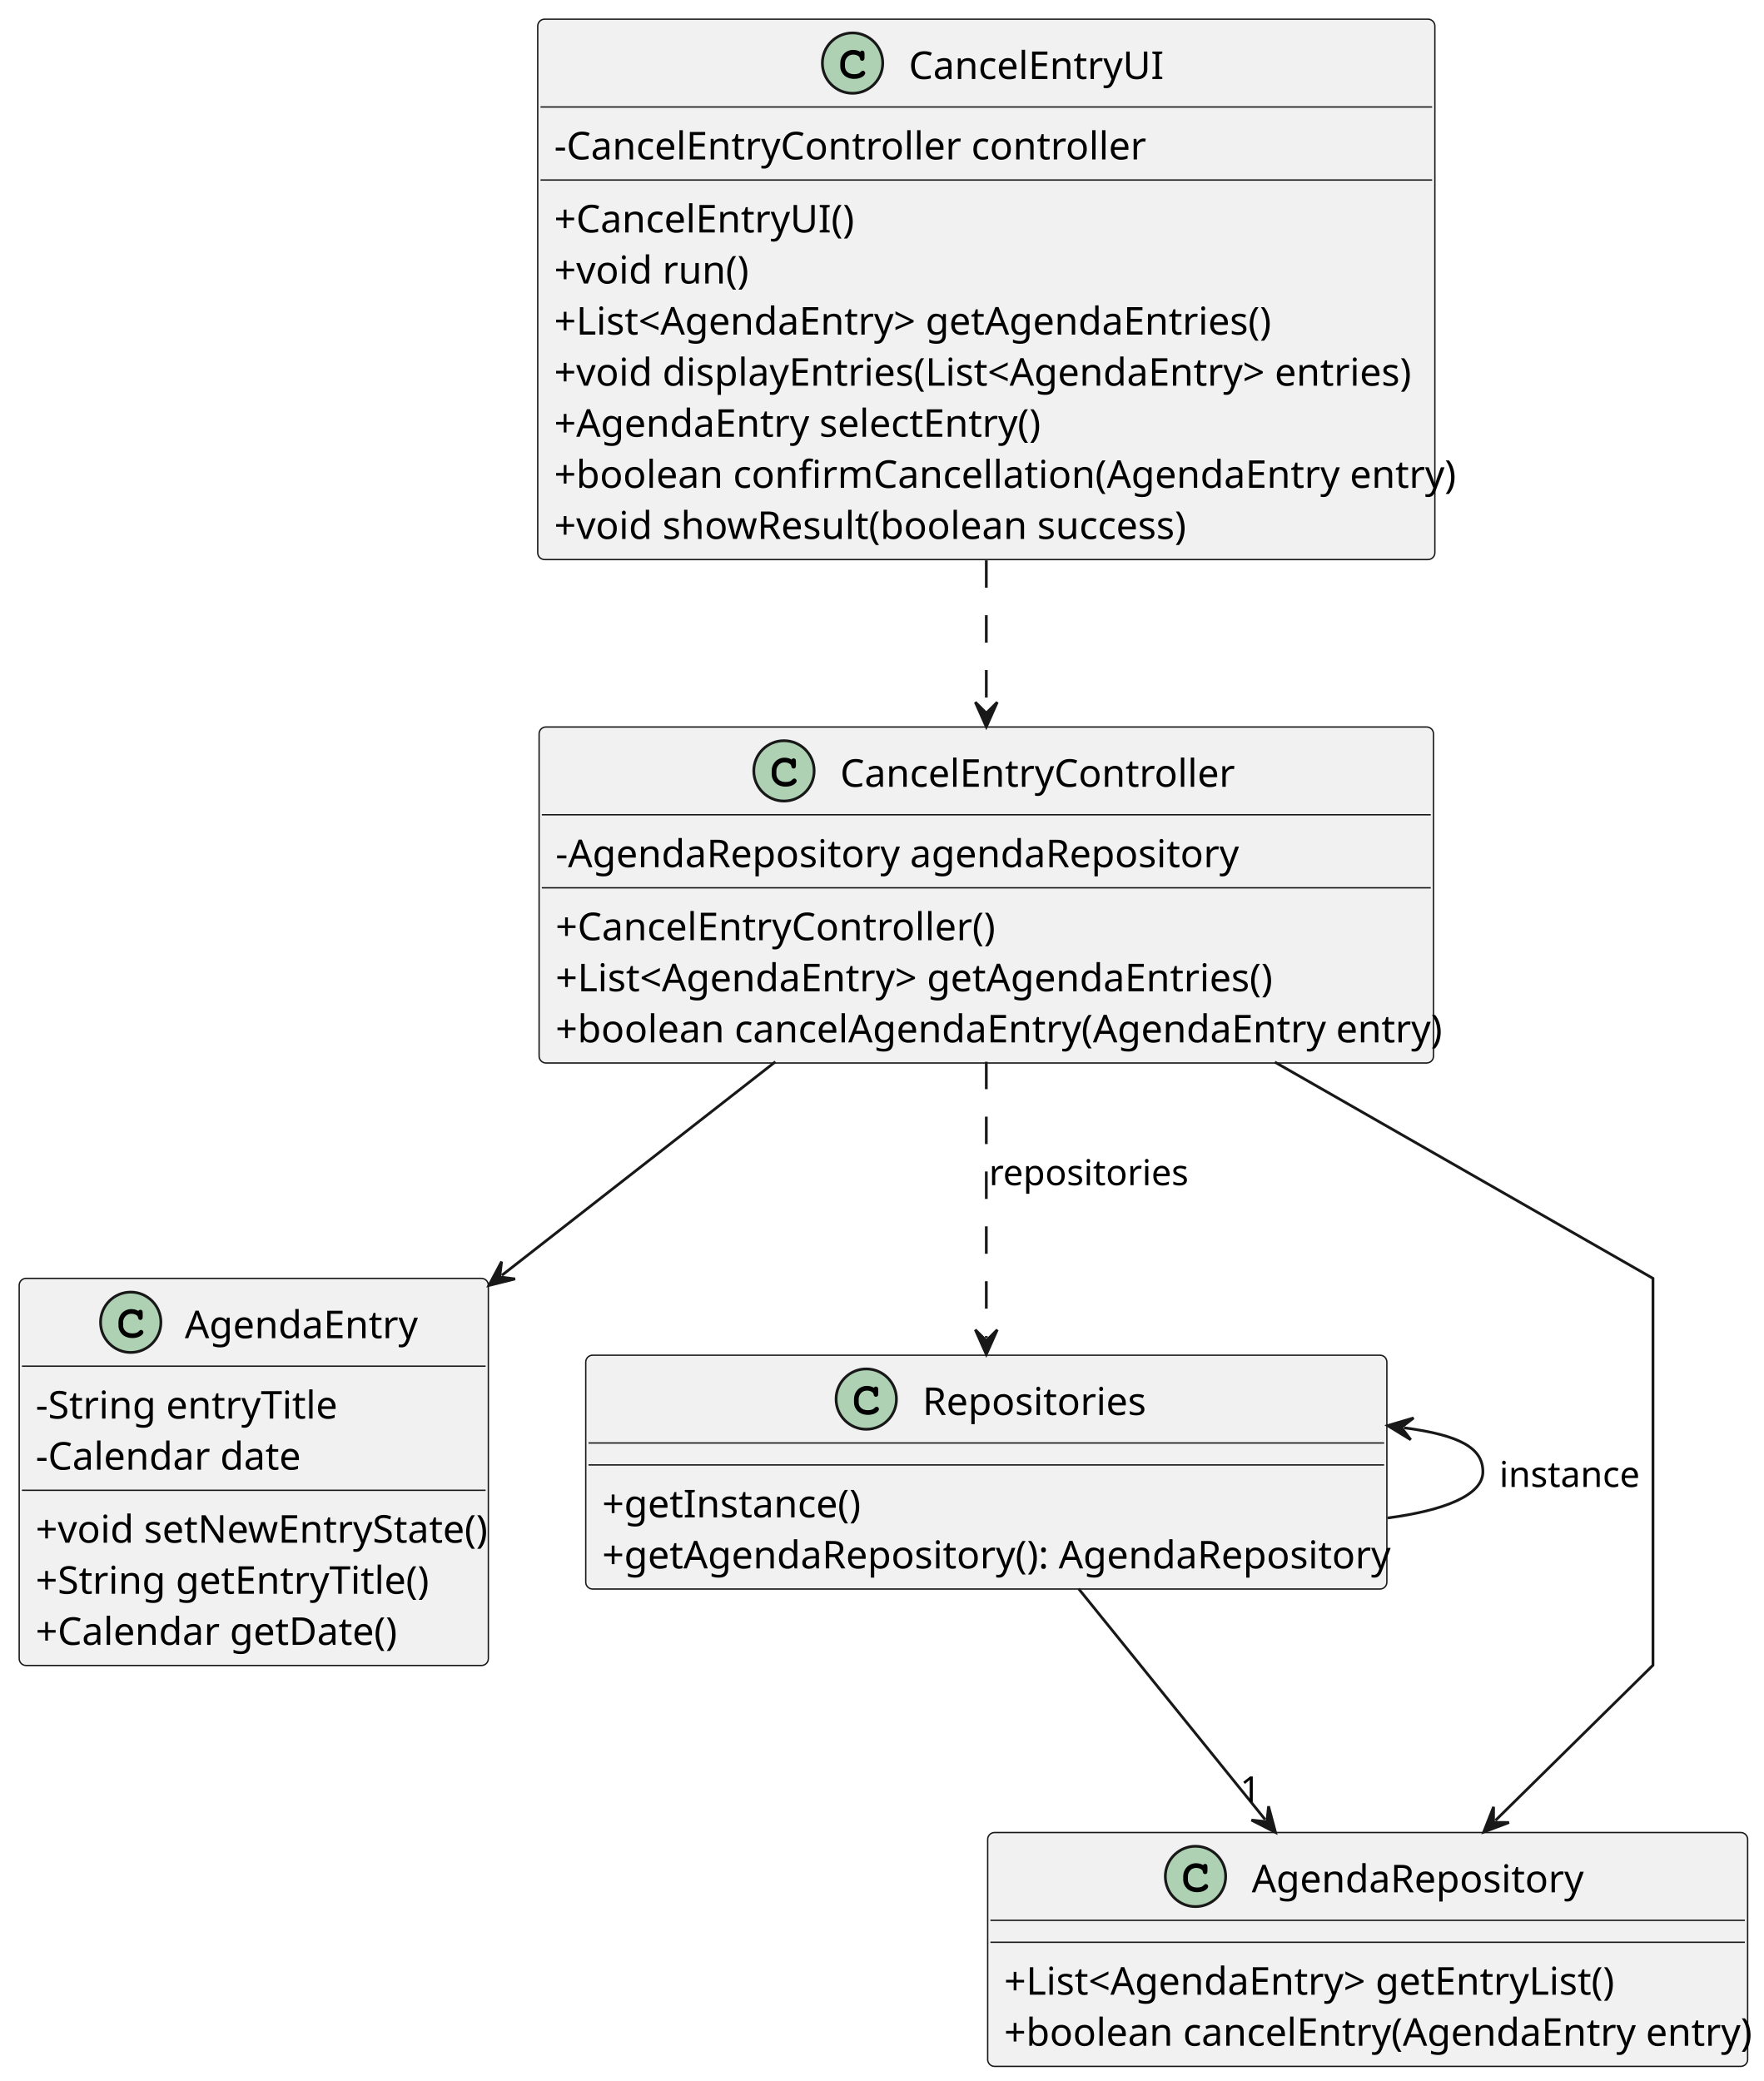
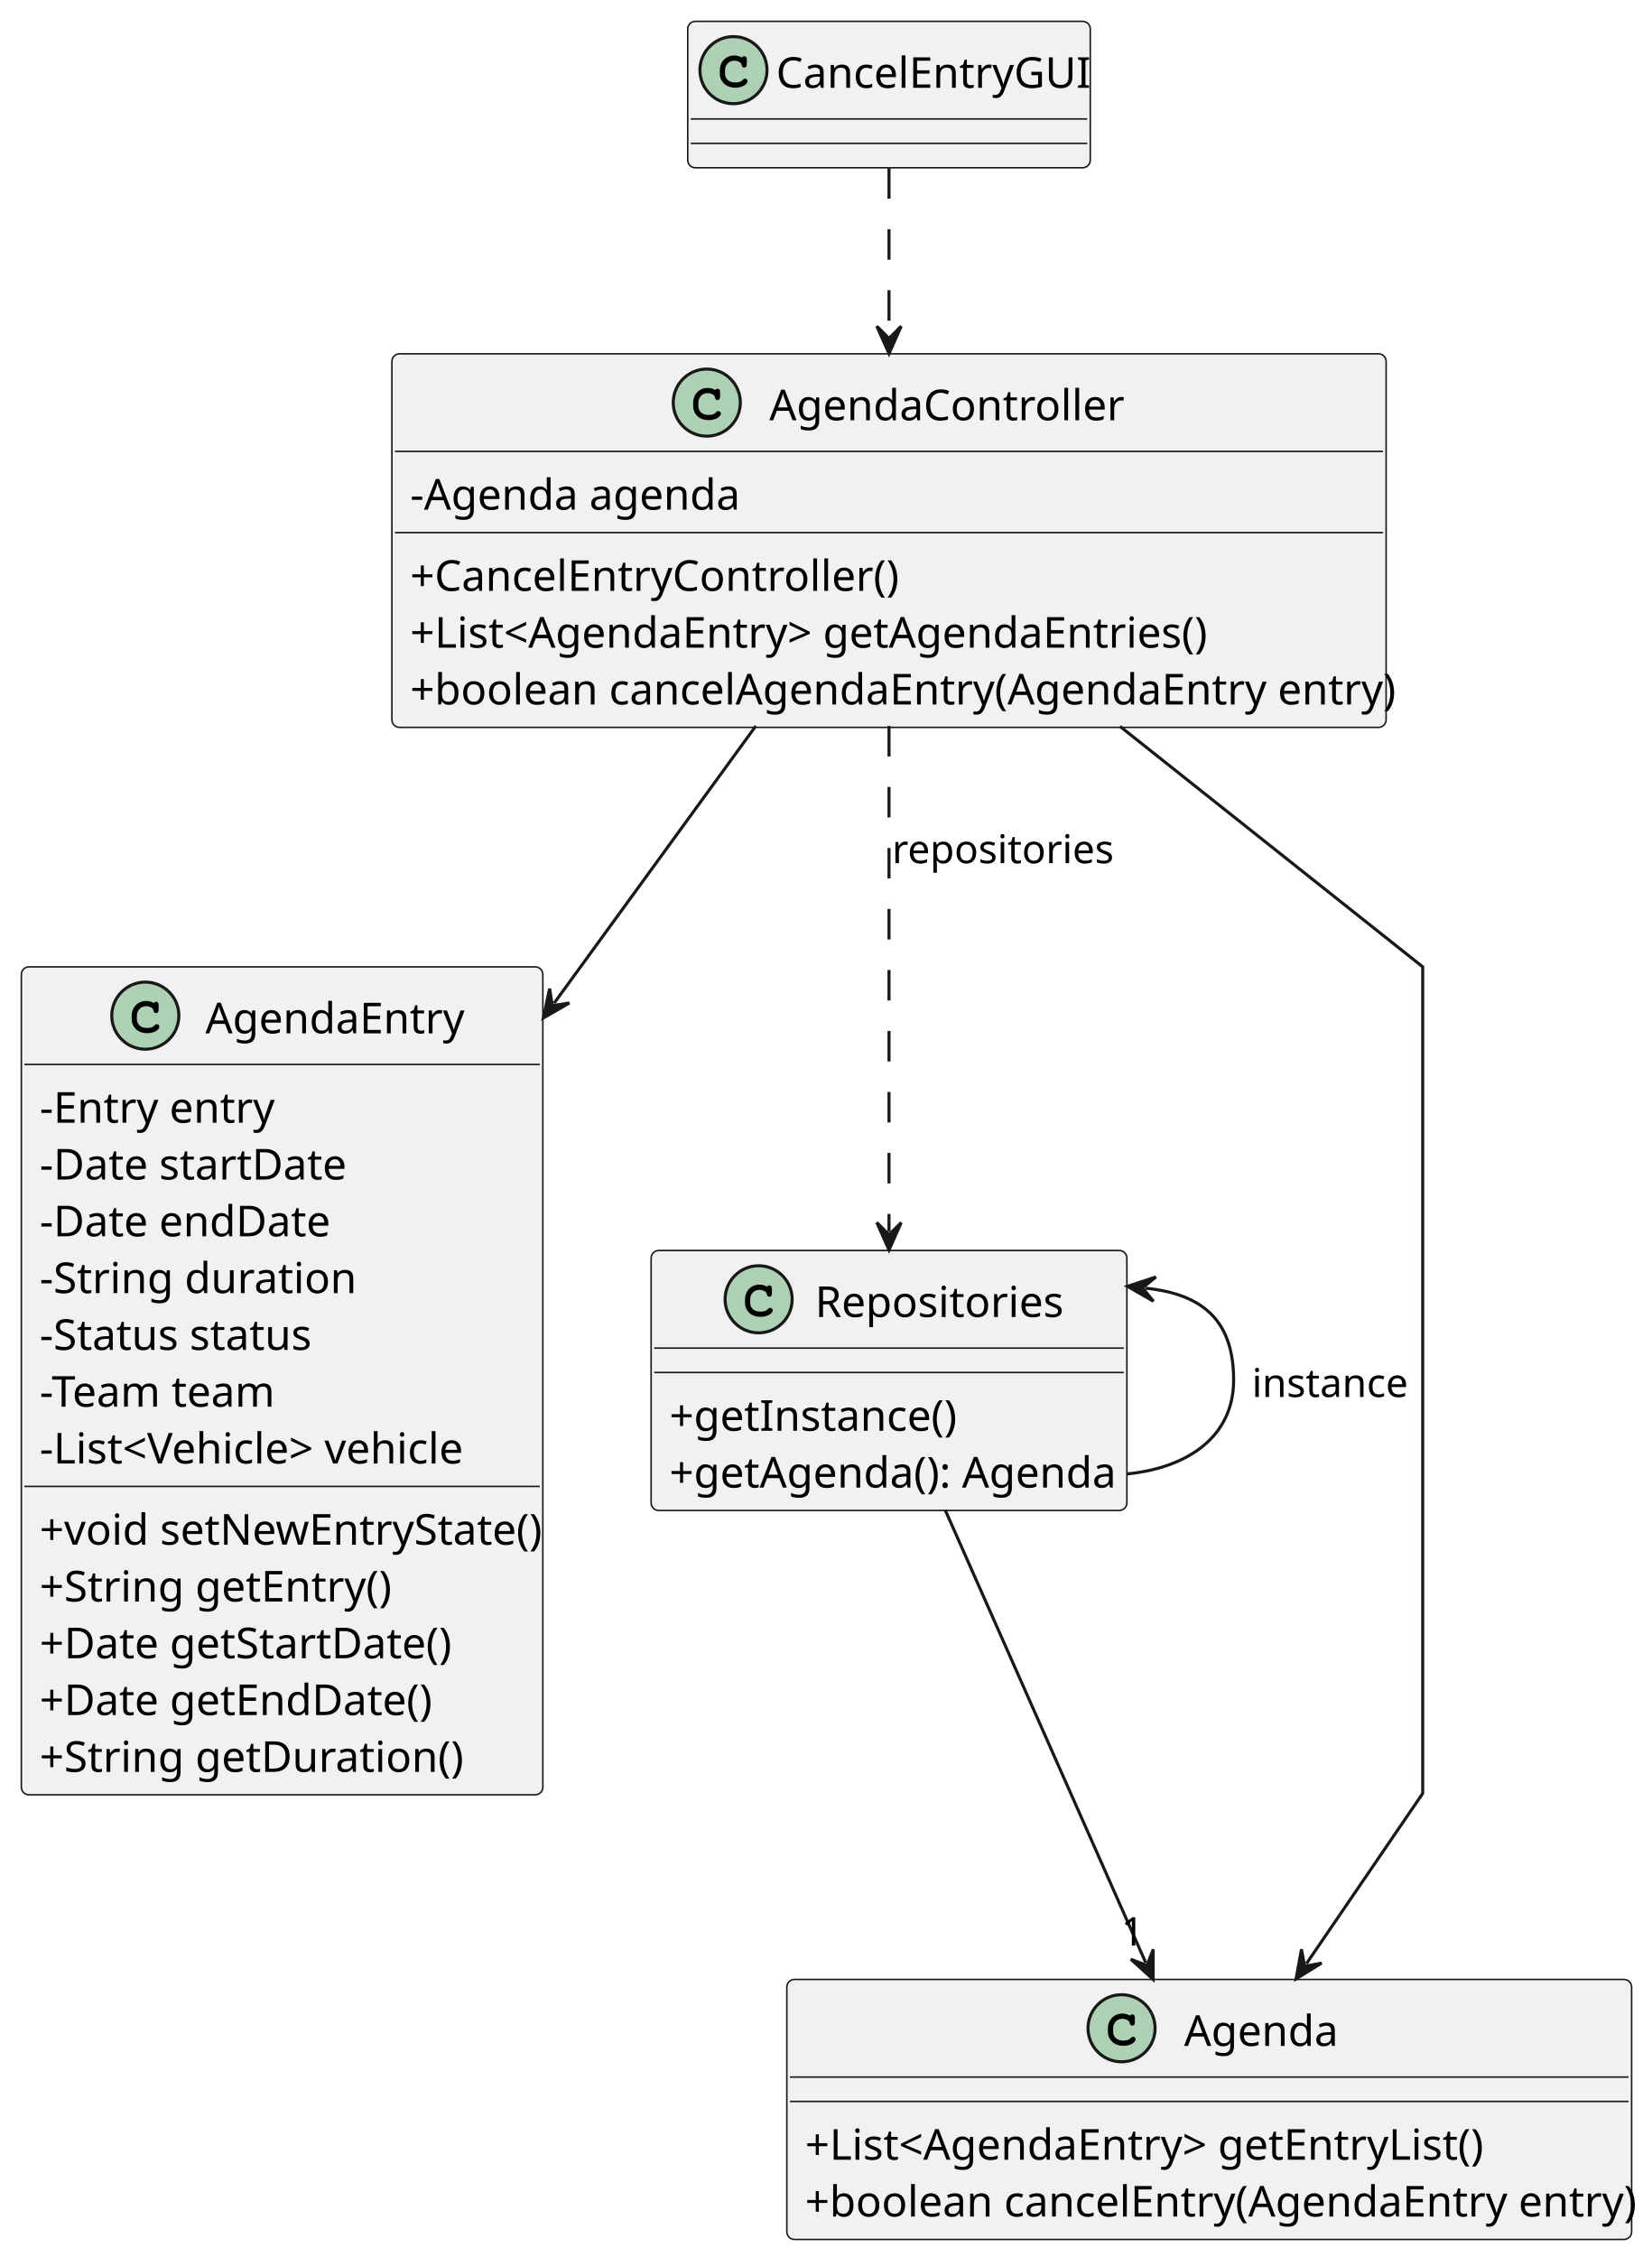
- <svg xmlns="http://www.w3.org/2000/svg" contentStyleType="text/css" height="532px" preserveAspectRatio="none" style="width:450px;height:531px;background:#FFFFFF;" version="1.1" viewBox="0 0 450 531" width="450.8px" zoomAndPan="magnify">
+ <svg xmlns="http://www.w3.org/2000/svg" contentStyleType="text/css" height="518.7px" preserveAspectRatio="none" style="width:379px;height:518px;background:#FFFFFF;" version="1.1" viewBox="0 0 379 518" width="379.4px" zoomAndPan="magnify">
  <defs />
  <g>
-     <g id="elem_CancelEntryController">
-       <rect codeLine="20" fill="#F1F1F1" height="85.739" id="CancelEntryController" rx="1.75" ry="1.75" style="stroke:#181818;stroke-width:0.35;" width="228.2" x="137.55" y="185.5" />
-       <ellipse cx="200.025" cy="196.7" fill="#ADD1B2" rx="7.7" ry="7.7" style="stroke:#181818;stroke-width:0.7;" />
-       <path d="M201.961,193.812 Q202.07,193.659 202.202,193.583 Q202.333,193.506 202.486,193.506 Q202.748,193.506 202.912,193.692 Q203.077,193.867 203.077,194.294 L203.077,195.311 Q203.077,195.738 202.912,195.923 Q202.748,196.109 202.486,196.109 Q202.245,196.109 202.103,195.967 Q201.961,195.836 201.884,195.475 Q201.852,195.223 201.72,195.092 Q201.491,194.83 201.064,194.677 Q200.637,194.523 200.2,194.523 Q199.664,194.523 199.216,194.753 Q198.778,194.983 198.428,195.508 Q198.089,196.033 198.089,196.755 L198.089,197.52 Q198.089,198.384 198.713,198.964 Q199.336,199.533 200.452,199.533 Q201.108,199.533 201.567,199.358 Q201.841,199.248 202.136,198.942 Q202.322,198.756 202.42,198.702 Q202.53,198.647 202.672,198.647 Q202.902,198.647 203.077,198.833 Q203.262,199.008 203.262,199.248 Q203.262,199.489 203.022,199.773 Q202.672,200.178 202.114,200.408 Q201.359,200.725 200.452,200.725 Q199.391,200.725 198.548,200.287 Q197.859,199.938 197.378,199.194 Q196.897,198.439 196.897,197.542 L196.897,196.733 Q196.897,195.803 197.323,195.005 Q197.761,194.195 198.527,193.769 Q199.292,193.331 200.156,193.331 Q200.67,193.331 201.119,193.452 Q201.578,193.561 201.961,193.812 Z " fill="#000000" />
-       <text fill="#000000" font-family="sans-serif" font-size="9.8" lengthAdjust="spacing" textLength="97.3" x="214.375" y="200.758">CancelEntryController</text>
-       <line style="stroke:#181818;stroke-width:0.35;" x1="138.25" x2="365.05" y1="207.9" y2="207.9" />
-       <text fill="#000000" font-family="sans-serif" font-size="9.8" lengthAdjust="spacing" textLength="169.4" x="141.75" y="221.275">-AgendaRepository agendaRepository</text>
-       <line style="stroke:#181818;stroke-width:0.35;" x1="138.25" x2="365.05" y1="226.535" y2="226.535" />
-       <text fill="#000000" font-family="sans-serif" font-size="9.8" lengthAdjust="spacing" textLength="109.9" x="141.75" y="239.91">+CancelEntryController()</text>
-       <text fill="#000000" font-family="sans-serif" font-size="9.8" lengthAdjust="spacing" textLength="178.5" x="141.75" y="252.945">+List&lt;AgendaEntry&gt; getAgendaEntries()</text>
-       <text fill="#000000" font-family="sans-serif" font-size="9.8" lengthAdjust="spacing" textLength="219.8" x="141.75" y="265.979">+boolean cancelAgendaEntry(AgendaEntry entry)</text>
+     <g id="elem_AgendaController">
+       <rect codeLine="20" fill="#F1F1F1" height="85.739" id="AgendaController" rx="1.75" ry="1.75" style="stroke:#181818;stroke-width:0.35;" width="228.2" x="89.95" y="81.2" />
+       <ellipse cx="162.225" cy="92.4" fill="#ADD1B2" rx="7.7" ry="7.7" style="stroke:#181818;stroke-width:0.7;" />
+       <path d="M164.161,89.513 Q164.27,89.359 164.402,89.283 Q164.533,89.206 164.686,89.206 Q164.948,89.206 165.113,89.392 Q165.277,89.567 165.277,89.994 L165.277,91.011 Q165.277,91.438 165.113,91.623 Q164.948,91.809 164.686,91.809 Q164.445,91.809 164.303,91.667 Q164.161,91.536 164.084,91.175 Q164.052,90.923 163.92,90.792 Q163.691,90.53 163.264,90.377 Q162.838,90.223 162.4,90.223 Q161.864,90.223 161.416,90.453 Q160.978,90.683 160.628,91.208 Q160.289,91.733 160.289,92.455 L160.289,93.22 Q160.289,94.084 160.912,94.664 Q161.536,95.233 162.652,95.233 Q163.308,95.233 163.767,95.058 Q164.041,94.948 164.336,94.642 Q164.522,94.456 164.62,94.402 Q164.73,94.347 164.872,94.347 Q165.102,94.347 165.277,94.533 Q165.463,94.708 165.463,94.948 Q165.463,95.189 165.222,95.473 Q164.872,95.878 164.314,96.108 Q163.559,96.425 162.652,96.425 Q161.591,96.425 160.748,95.987 Q160.059,95.638 159.578,94.894 Q159.097,94.139 159.097,93.242 L159.097,92.433 Q159.097,91.503 159.523,90.705 Q159.961,89.895 160.727,89.469 Q161.492,89.031 162.356,89.031 Q162.87,89.031 163.319,89.152 Q163.778,89.261 164.161,89.513 Z " fill="#000000" />
+       <text fill="#000000" font-family="sans-serif" font-size="9.8" lengthAdjust="spacing" textLength="77.7" x="176.575" y="96.458">AgendaController</text>
+       <line style="stroke:#181818;stroke-width:0.35;" x1="90.65" x2="317.45" y1="103.6" y2="103.6" />
+       <text fill="#000000" font-family="sans-serif" font-size="9.8" lengthAdjust="spacing" textLength="74.2" x="94.15" y="116.975">-Agenda agenda</text>
+       <line style="stroke:#181818;stroke-width:0.35;" x1="90.65" x2="317.45" y1="122.235" y2="122.235" />
+       <text fill="#000000" font-family="sans-serif" font-size="9.8" lengthAdjust="spacing" textLength="109.9" x="94.15" y="135.61">+CancelEntryController()</text>
+       <text fill="#000000" font-family="sans-serif" font-size="9.8" lengthAdjust="spacing" textLength="178.5" x="94.15" y="148.645">+List&lt;AgendaEntry&gt; getAgendaEntries()</text>
+       <text fill="#000000" font-family="sans-serif" font-size="9.8" lengthAdjust="spacing" textLength="219.8" x="94.15" y="161.679">+boolean cancelAgendaEntry(AgendaEntry entry)</text>
    </g>
    <g id="elem_AgendaEntry">
-       <rect codeLine="27" fill="#F1F1F1" height="98.774" id="AgendaEntry" rx="1.75" ry="1.75" style="stroke:#181818;stroke-width:0.35;" width="119.7" x="4.9" y="326.2" />
-       <ellipse cx="33.355" cy="337.4" fill="#ADD1B2" rx="7.7" ry="7.7" style="stroke:#181818;stroke-width:0.7;" />
-       <path d="M35.291,334.512 Q35.4,334.359 35.532,334.283 Q35.663,334.206 35.816,334.206 Q36.078,334.206 36.242,334.392 Q36.407,334.567 36.407,334.994 L36.407,336.011 Q36.407,336.438 36.242,336.623 Q36.078,336.809 35.816,336.809 Q35.575,336.809 35.433,336.667 Q35.291,336.536 35.214,336.175 Q35.182,335.923 35.05,335.792 Q34.821,335.53 34.394,335.377 Q33.968,335.223 33.53,335.223 Q32.994,335.223 32.546,335.453 Q32.108,335.683 31.758,336.208 Q31.419,336.733 31.419,337.455 L31.419,338.22 Q31.419,339.084 32.042,339.664 Q32.666,340.233 33.782,340.233 Q34.438,340.233 34.897,340.058 Q35.171,339.948 35.466,339.642 Q35.652,339.456 35.75,339.402 Q35.86,339.347 36.002,339.347 Q36.232,339.347 36.407,339.533 Q36.593,339.708 36.593,339.948 Q36.593,340.189 36.352,340.473 Q36.002,340.878 35.444,341.108 Q34.689,341.425 33.782,341.425 Q32.721,341.425 31.878,340.988 Q31.189,340.637 30.708,339.894 Q30.227,339.139 30.227,338.242 L30.227,337.433 Q30.227,336.503 30.653,335.705 Q31.091,334.895 31.857,334.469 Q32.622,334.031 33.486,334.031 Q34,334.031 34.449,334.152 Q34.908,334.261 35.291,334.512 Z " fill="#000000" />
-       <text fill="#000000" font-family="sans-serif" font-size="9.8" lengthAdjust="spacing" textLength="57.4" x="47.145" y="341.458">AgendaEntry</text>
-       <line style="stroke:#181818;stroke-width:0.35;" x1="5.6" x2="123.9" y1="348.6" y2="348.6" />
-       <text fill="#000000" font-family="sans-serif" font-size="9.8" lengthAdjust="spacing" textLength="73.5" x="9.1" y="361.975">-String entryTitle</text>
-       <text fill="#000000" font-family="sans-serif" font-size="9.8" lengthAdjust="spacing" textLength="66.5" x="9.1" y="375.01">-Calendar date</text>
-       <line style="stroke:#181818;stroke-width:0.35;" x1="5.6" x2="123.9" y1="380.269" y2="380.269" />
-       <text fill="#000000" font-family="sans-serif" font-size="9.8" lengthAdjust="spacing" textLength="111.3" x="9.1" y="393.645">+void setNewEntryState()</text>
-       <text fill="#000000" font-family="sans-serif" font-size="9.8" lengthAdjust="spacing" textLength="97.3" x="9.1" y="406.68">+String getEntryTitle()</text>
-       <text fill="#000000" font-family="sans-serif" font-size="9.8" lengthAdjust="spacing" textLength="91" x="9.1" y="419.714">+Calendar getDate()</text>
+       <rect codeLine="27" fill="#F1F1F1" height="190.017" id="AgendaEntry" rx="1.75" ry="1.75" style="stroke:#181818;stroke-width:0.35;" width="119.7" x="4.9" y="221.9" />
+       <ellipse cx="33.355" cy="233.1" fill="#ADD1B2" rx="7.7" ry="7.7" style="stroke:#181818;stroke-width:0.7;" />
+       <path d="M35.291,230.213 Q35.4,230.059 35.532,229.983 Q35.663,229.906 35.816,229.906 Q36.078,229.906 36.242,230.092 Q36.407,230.267 36.407,230.694 L36.407,231.711 Q36.407,232.137 36.242,232.323 Q36.078,232.509 35.816,232.509 Q35.575,232.509 35.433,232.367 Q35.291,232.236 35.214,231.875 Q35.182,231.623 35.05,231.492 Q34.821,231.23 34.394,231.077 Q33.968,230.923 33.53,230.923 Q32.994,230.923 32.546,231.153 Q32.108,231.383 31.758,231.908 Q31.419,232.433 31.419,233.155 L31.419,233.92 Q31.419,234.784 32.042,235.364 Q32.666,235.933 33.782,235.933 Q34.438,235.933 34.897,235.758 Q35.171,235.648 35.466,235.342 Q35.652,235.156 35.75,235.102 Q35.86,235.047 36.002,235.047 Q36.232,235.047 36.407,235.233 Q36.593,235.408 36.593,235.648 Q36.593,235.889 36.352,236.173 Q36.002,236.578 35.444,236.808 Q34.689,237.125 33.782,237.125 Q32.721,237.125 31.878,236.688 Q31.189,236.338 30.708,235.594 Q30.227,234.839 30.227,233.942 L30.227,233.133 Q30.227,232.203 30.653,231.405 Q31.091,230.595 31.857,230.169 Q32.622,229.731 33.486,229.731 Q34,229.731 34.449,229.852 Q34.908,229.961 35.291,230.213 Z " fill="#000000" />
+       <text fill="#000000" font-family="sans-serif" font-size="9.8" lengthAdjust="spacing" textLength="57.4" x="47.145" y="237.158">AgendaEntry</text>
+       <line style="stroke:#181818;stroke-width:0.35;" x1="5.6" x2="123.9" y1="244.3" y2="244.3" />
+       <text fill="#000000" font-family="sans-serif" font-size="9.8" lengthAdjust="spacing" textLength="51.8" x="9.1" y="257.675">-Entry entry</text>
+       <text fill="#000000" font-family="sans-serif" font-size="9.8" lengthAdjust="spacing" textLength="67.9" x="9.1" y="270.71">-Date startDate</text>
+       <text fill="#000000" font-family="sans-serif" font-size="9.8" lengthAdjust="spacing" textLength="65.1" x="9.1" y="283.745">-Date endDate</text>
+       <text fill="#000000" font-family="sans-serif" font-size="9.8" lengthAdjust="spacing" textLength="68.6" x="9.1" y="296.779">-String duration</text>
+       <text fill="#000000" font-family="sans-serif" font-size="9.8" lengthAdjust="spacing" textLength="60.9" x="9.1" y="309.814">-Status status</text>
+       <text fill="#000000" font-family="sans-serif" font-size="9.8" lengthAdjust="spacing" textLength="53.2" x="9.1" y="322.849">-Team team</text>
+       <text fill="#000000" font-family="sans-serif" font-size="9.8" lengthAdjust="spacing" textLength="95.9" x="9.1" y="335.884">-List&lt;Vehicle&gt; vehicle</text>
+       <line style="stroke:#181818;stroke-width:0.35;" x1="5.6" x2="123.9" y1="341.143" y2="341.143" />
+       <text fill="#000000" font-family="sans-serif" font-size="9.8" lengthAdjust="spacing" textLength="111.3" x="9.1" y="354.519">+void setNewEntryState()</text>
+       <text fill="#000000" font-family="sans-serif" font-size="9.8" lengthAdjust="spacing" textLength="78.4" x="9.1" y="367.553">+String getEntry()</text>
+       <text fill="#000000" font-family="sans-serif" font-size="9.8" lengthAdjust="spacing" textLength="92.4" x="9.1" y="380.588">+Date getStartDate()</text>
+       <text fill="#000000" font-family="sans-serif" font-size="9.8" lengthAdjust="spacing" textLength="88.9" x="9.1" y="393.623">+Date getEndDate()</text>
+       <text fill="#000000" font-family="sans-serif" font-size="9.8" lengthAdjust="spacing" textLength="93.1" x="9.1" y="406.658">+String getDuration()</text>
    </g>
    <g id="elem_Repositories">
-       <rect codeLine="51" fill="#F1F1F1" height="59.669" id="Repositories" rx="1.75" ry="1.75" style="stroke:#181818;stroke-width:0.35;" width="204.4" x="149.45" y="345.8" />
-       <ellipse cx="221.025" cy="357" fill="#ADD1B2" rx="7.7" ry="7.7" style="stroke:#181818;stroke-width:0.7;" />
-       <path d="M222.961,354.113 Q223.07,353.959 223.202,353.883 Q223.333,353.806 223.486,353.806 Q223.748,353.806 223.912,353.992 Q224.077,354.167 224.077,354.594 L224.077,355.611 Q224.077,356.038 223.912,356.223 Q223.748,356.409 223.486,356.409 Q223.245,356.409 223.103,356.267 Q222.961,356.136 222.884,355.775 Q222.852,355.523 222.72,355.392 Q222.491,355.13 222.064,354.977 Q221.637,354.823 221.2,354.823 Q220.664,354.823 220.216,355.053 Q219.778,355.283 219.428,355.808 Q219.089,356.333 219.089,357.055 L219.089,357.82 Q219.089,358.684 219.713,359.264 Q220.336,359.833 221.452,359.833 Q222.108,359.833 222.567,359.658 Q222.841,359.548 223.136,359.242 Q223.322,359.056 223.42,359.002 Q223.53,358.947 223.672,358.947 Q223.902,358.947 224.077,359.133 Q224.262,359.308 224.262,359.548 Q224.262,359.789 224.022,360.073 Q223.672,360.478 223.114,360.708 Q222.359,361.025 221.452,361.025 Q220.391,361.025 219.548,360.587 Q218.859,360.238 218.378,359.494 Q217.897,358.739 217.897,357.842 L217.897,357.033 Q217.897,356.103 218.323,355.305 Q218.761,354.495 219.527,354.069 Q220.292,353.631 221.156,353.631 Q221.67,353.631 222.119,353.752 Q222.578,353.861 222.961,354.113 Z " fill="#000000" />
-       <text fill="#000000" font-family="sans-serif" font-size="9.8" lengthAdjust="spacing" textLength="55.3" x="235.375" y="361.058">Repositories</text>
-       <line style="stroke:#181818;stroke-width:0.35;" x1="150.15" x2="353.15" y1="368.2" y2="368.2" />
-       <line style="stroke:#181818;stroke-width:0.35;" x1="150.15" x2="353.15" y1="373.8" y2="373.8" />
-       <text fill="#000000" font-family="sans-serif" font-size="9.8" lengthAdjust="spacing" textLength="63.7" x="153.65" y="387.175">+getInstance()</text>
-       <text fill="#000000" font-family="sans-serif" font-size="9.8" lengthAdjust="spacing" textLength="196" x="153.65" y="400.21">+getAgendaRepository(): AgendaRepository</text>
+       <rect codeLine="50" fill="#F1F1F1" height="59.669" id="Repositories" rx="1.75" ry="1.75" style="stroke:#181818;stroke-width:0.35;" width="109.2" x="149.45" y="287" />
+       <ellipse cx="174.125" cy="298.2" fill="#ADD1B2" rx="7.7" ry="7.7" style="stroke:#181818;stroke-width:0.7;" />
+       <path d="M176.061,295.312 Q176.17,295.159 176.302,295.083 Q176.433,295.006 176.586,295.006 Q176.848,295.006 177.012,295.192 Q177.177,295.367 177.177,295.794 L177.177,296.811 Q177.177,297.238 177.012,297.423 Q176.848,297.609 176.586,297.609 Q176.345,297.609 176.203,297.467 Q176.061,297.336 175.984,296.975 Q175.952,296.723 175.82,296.592 Q175.591,296.33 175.164,296.177 Q174.738,296.023 174.3,296.023 Q173.764,296.023 173.316,296.253 Q172.878,296.483 172.528,297.008 Q172.189,297.533 172.189,298.255 L172.189,299.02 Q172.189,299.884 172.812,300.464 Q173.436,301.033 174.552,301.033 Q175.208,301.033 175.667,300.858 Q175.941,300.748 176.236,300.442 Q176.422,300.256 176.52,300.202 Q176.63,300.147 176.772,300.147 Q177.002,300.147 177.177,300.333 Q177.363,300.508 177.363,300.748 Q177.363,300.989 177.122,301.273 Q176.772,301.678 176.214,301.908 Q175.459,302.225 174.552,302.225 Q173.491,302.225 172.648,301.788 Q171.959,301.438 171.478,300.694 Q170.997,299.939 170.997,299.042 L170.997,298.233 Q170.997,297.303 171.423,296.505 Q171.861,295.695 172.627,295.269 Q173.392,294.831 174.256,294.831 Q174.77,294.831 175.219,294.952 Q175.678,295.061 176.061,295.312 Z " fill="#000000" />
+       <text fill="#000000" font-family="sans-serif" font-size="9.8" lengthAdjust="spacing" textLength="55.3" x="187.075" y="302.258">Repositories</text>
+       <line style="stroke:#181818;stroke-width:0.35;" x1="150.15" x2="257.95" y1="309.4" y2="309.4" />
+       <line style="stroke:#181818;stroke-width:0.35;" x1="150.15" x2="257.95" y1="315" y2="315" />
+       <text fill="#000000" font-family="sans-serif" font-size="9.8" lengthAdjust="spacing" textLength="63.7" x="153.65" y="328.375">+getInstance()</text>
+       <text fill="#000000" font-family="sans-serif" font-size="9.8" lengthAdjust="spacing" textLength="100.8" x="153.65" y="341.41">+getAgenda(): Agenda</text>
    </g>
-     <g id="elem_AgendaRepository">
-       <rect codeLine="35" fill="#F1F1F1" height="59.669" id="AgendaRepository" rx="1.75" ry="1.75" style="stroke:#181818;stroke-width:0.35;" width="193.9" x="252" y="467.6" />
-       <ellipse cx="305.025" cy="478.8" fill="#ADD1B2" rx="7.7" ry="7.7" style="stroke:#181818;stroke-width:0.7;" />
-       <path d="M306.961,475.913 Q307.07,475.759 307.202,475.683 Q307.333,475.606 307.486,475.606 Q307.748,475.606 307.913,475.792 Q308.077,475.967 308.077,476.394 L308.077,477.411 Q308.077,477.837 307.913,478.023 Q307.748,478.209 307.486,478.209 Q307.245,478.209 307.103,478.067 Q306.961,477.936 306.884,477.575 Q306.852,477.323 306.72,477.192 Q306.491,476.93 306.064,476.777 Q305.637,476.623 305.2,476.623 Q304.664,476.623 304.216,476.853 Q303.778,477.083 303.428,477.608 Q303.089,478.133 303.089,478.855 L303.089,479.62 Q303.089,480.484 303.712,481.064 Q304.336,481.633 305.452,481.633 Q306.108,481.633 306.567,481.458 Q306.841,481.348 307.136,481.042 Q307.322,480.856 307.42,480.802 Q307.53,480.747 307.672,480.747 Q307.902,480.747 308.077,480.933 Q308.262,481.108 308.262,481.348 Q308.262,481.589 308.022,481.873 Q307.672,482.278 307.114,482.508 Q306.359,482.825 305.452,482.825 Q304.391,482.825 303.548,482.387 Q302.859,482.038 302.378,481.294 Q301.897,480.539 301.897,479.642 L301.897,478.833 Q301.897,477.903 302.323,477.105 Q302.761,476.295 303.527,475.869 Q304.292,475.431 305.156,475.431 Q305.67,475.431 306.119,475.552 Q306.578,475.661 306.961,475.913 Z " fill="#000000" />
-       <text fill="#000000" font-family="sans-serif" font-size="9.8" lengthAdjust="spacing" textLength="81.9" x="319.375" y="482.858">AgendaRepository</text>
-       <line style="stroke:#181818;stroke-width:0.35;" x1="252.7" x2="445.2" y1="490" y2="490" />
-       <line style="stroke:#181818;stroke-width:0.35;" x1="252.7" x2="445.2" y1="495.6" y2="495.6" />
-       <text fill="#000000" font-family="sans-serif" font-size="9.8" lengthAdjust="spacing" textLength="151.9" x="256.2" y="508.975">+List&lt;AgendaEntry&gt; getEntryList()</text>
-       <text fill="#000000" font-family="sans-serif" font-size="9.8" lengthAdjust="spacing" textLength="185.5" x="256.2" y="522.01">+boolean cancelEntry(AgendaEntry entry)</text>
+     <g id="elem_Agenda">
+       <rect codeLine="42" fill="#F1F1F1" height="59.669" id="Agenda" rx="1.75" ry="1.75" style="stroke:#181818;stroke-width:0.35;" width="193.9" x="180.6" y="454.3" />
+       <ellipse cx="257.425" cy="465.5" fill="#ADD1B2" rx="7.7" ry="7.7" style="stroke:#181818;stroke-width:0.7;" />
+       <path d="M259.361,462.613 Q259.47,462.459 259.602,462.383 Q259.733,462.306 259.886,462.306 Q260.148,462.306 260.312,462.492 Q260.477,462.667 260.477,463.094 L260.477,464.111 Q260.477,464.538 260.312,464.723 Q260.148,464.909 259.886,464.909 Q259.645,464.909 259.503,464.767 Q259.361,464.636 259.284,464.275 Q259.252,464.023 259.12,463.892 Q258.891,463.63 258.464,463.477 Q258.038,463.323 257.6,463.323 Q257.064,463.323 256.616,463.553 Q256.178,463.783 255.828,464.308 Q255.489,464.833 255.489,465.555 L255.489,466.32 Q255.489,467.184 256.113,467.764 Q256.736,468.333 257.852,468.333 Q258.508,468.333 258.967,468.158 Q259.241,468.048 259.536,467.742 Q259.722,467.556 259.82,467.502 Q259.93,467.447 260.072,467.447 Q260.302,467.447 260.477,467.633 Q260.663,467.808 260.663,468.048 Q260.663,468.289 260.422,468.573 Q260.072,468.978 259.514,469.208 Q258.759,469.525 257.852,469.525 Q256.791,469.525 255.948,469.087 Q255.259,468.738 254.778,467.994 Q254.297,467.239 254.297,466.342 L254.297,465.533 Q254.297,464.603 254.723,463.805 Q255.161,462.995 255.927,462.569 Q256.692,462.131 257.556,462.131 Q258.07,462.131 258.519,462.252 Q258.978,462.361 259.361,462.613 Z " fill="#000000" />
+       <text fill="#000000" font-family="sans-serif" font-size="9.8" lengthAdjust="spacing" textLength="34.3" x="271.775" y="469.558">Agenda</text>
+       <line style="stroke:#181818;stroke-width:0.35;" x1="181.3" x2="373.8" y1="476.7" y2="476.7" />
+       <line style="stroke:#181818;stroke-width:0.35;" x1="181.3" x2="373.8" y1="482.3" y2="482.3" />
+       <text fill="#000000" font-family="sans-serif" font-size="9.8" lengthAdjust="spacing" textLength="151.9" x="184.8" y="495.675">+List&lt;AgendaEntry&gt; getEntryList()</text>
+       <text fill="#000000" font-family="sans-serif" font-size="9.8" lengthAdjust="spacing" textLength="185.5" x="184.8" y="508.71">+boolean cancelEntry(AgendaEntry entry)</text>
    </g>
-     <g id="elem_CancelEntryUI">
-       <rect codeLine="40" fill="#F1F1F1" height="137.878" id="CancelEntryUI" rx="1.75" ry="1.75" style="stroke:#181818;stroke-width:0.35;" width="228.9" x="137.2" y="4.9" />
-       <ellipse cx="217.525" cy="16.1" fill="#ADD1B2" rx="7.7" ry="7.7" style="stroke:#181818;stroke-width:0.7;" />
-       <path d="M219.461,13.213 Q219.57,13.059 219.702,12.983 Q219.833,12.906 219.986,12.906 Q220.248,12.906 220.412,13.092 Q220.577,13.267 220.577,13.694 L220.577,14.711 Q220.577,15.137 220.412,15.323 Q220.248,15.509 219.986,15.509 Q219.745,15.509 219.603,15.367 Q219.461,15.236 219.384,14.875 Q219.352,14.623 219.22,14.492 Q218.991,14.23 218.564,14.077 Q218.137,13.923 217.7,13.923 Q217.164,13.923 216.716,14.153 Q216.278,14.383 215.928,14.908 Q215.589,15.433 215.589,16.155 L215.589,16.92 Q215.589,17.784 216.213,18.364 Q216.836,18.933 217.952,18.933 Q218.608,18.933 219.067,18.758 Q219.341,18.648 219.636,18.342 Q219.822,18.156 219.92,18.102 Q220.03,18.047 220.172,18.047 Q220.402,18.047 220.577,18.233 Q220.762,18.408 220.762,18.648 Q220.762,18.889 220.522,19.173 Q220.172,19.578 219.614,19.808 Q218.859,20.125 217.952,20.125 Q216.891,20.125 216.048,19.688 Q215.359,19.337 214.878,18.594 Q214.397,17.839 214.397,16.942 L214.397,16.133 Q214.397,15.203 214.823,14.405 Q215.261,13.595 216.027,13.169 Q216.792,12.731 217.656,12.731 Q218.17,12.731 218.619,12.852 Q219.078,12.961 219.461,13.213 Z " fill="#000000" />
-       <text fill="#000000" font-family="sans-serif" font-size="9.8" lengthAdjust="spacing" textLength="62.3" x="231.875" y="20.158">CancelEntryUI</text>
-       <line style="stroke:#181818;stroke-width:0.35;" x1="137.9" x2="365.4" y1="27.3" y2="27.3" />
-       <text fill="#000000" font-family="sans-serif" font-size="9.8" lengthAdjust="spacing" textLength="144.9" x="141.4" y="40.675">-CancelEntryController controller</text>
-       <line style="stroke:#181818;stroke-width:0.35;" x1="137.9" x2="365.4" y1="45.935" y2="45.935" />
-       <text fill="#000000" font-family="sans-serif" font-size="9.8" lengthAdjust="spacing" textLength="74.9" x="141.4" y="59.31">+CancelEntryUI()</text>
-       <text fill="#000000" font-family="sans-serif" font-size="9.8" lengthAdjust="spacing" textLength="48.3" x="141.4" y="72.345">+void run()</text>
-       <text fill="#000000" font-family="sans-serif" font-size="9.8" lengthAdjust="spacing" textLength="178.5" x="141.4" y="85.379">+List&lt;AgendaEntry&gt; getAgendaEntries()</text>
-       <text fill="#000000" font-family="sans-serif" font-size="9.8" lengthAdjust="spacing" textLength="212.1" x="141.4" y="98.414">+void displayEntries(List&lt;AgendaEntry&gt; entries)</text>
-       <text fill="#000000" font-family="sans-serif" font-size="9.8" lengthAdjust="spacing" textLength="121.8" x="141.4" y="111.449">+AgendaEntry selectEntry()</text>
-       <text fill="#000000" font-family="sans-serif" font-size="9.8" lengthAdjust="spacing" textLength="220.5" x="141.4" y="124.484">+boolean confirmCancellation(AgendaEntry entry)</text>
-       <text fill="#000000" font-family="sans-serif" font-size="9.8" lengthAdjust="spacing" textLength="158.2" x="141.4" y="137.519">+void showResult(boolean success)</text>
+     <g id="elem_CancelEntryGUI">
+       <rect codeLine="47" fill="#F1F1F1" height="33.6" id="CancelEntryGUI" rx="1.75" ry="1.75" style="stroke:#181818;stroke-width:0.35;" width="92.4" x="157.85" y="4.9" />
+       <ellipse cx="168.35" cy="16.1" fill="#ADD1B2" rx="7.7" ry="7.7" style="stroke:#181818;stroke-width:0.7;" />
+       <path d="M170.286,13.213 Q170.395,13.059 170.527,12.983 Q170.658,12.906 170.811,12.906 Q171.073,12.906 171.238,13.092 Q171.402,13.267 171.402,13.694 L171.402,14.711 Q171.402,15.137 171.238,15.323 Q171.073,15.509 170.811,15.509 Q170.57,15.509 170.428,15.367 Q170.286,15.236 170.209,14.875 Q170.177,14.623 170.045,14.492 Q169.816,14.23 169.389,14.077 Q168.963,13.923 168.525,13.923 Q167.989,13.923 167.541,14.153 Q167.103,14.383 166.753,14.908 Q166.414,15.433 166.414,16.155 L166.414,16.92 Q166.414,17.784 167.037,18.364 Q167.661,18.933 168.777,18.933 Q169.433,18.933 169.892,18.758 Q170.166,18.648 170.461,18.342 Q170.647,18.156 170.745,18.102 Q170.855,18.047 170.997,18.047 Q171.227,18.047 171.402,18.233 Q171.588,18.408 171.588,18.648 Q171.588,18.889 171.347,19.173 Q170.997,19.578 170.439,19.808 Q169.684,20.125 168.777,20.125 Q167.716,20.125 166.873,19.688 Q166.184,19.337 165.703,18.594 Q165.222,17.839 165.222,16.942 L165.222,16.133 Q165.222,15.203 165.648,14.405 Q166.086,13.595 166.852,13.169 Q167.617,12.731 168.481,12.731 Q168.995,12.731 169.444,12.852 Q169.903,12.961 170.286,13.213 Z " fill="#000000" />
+       <text fill="#000000" font-family="sans-serif" font-size="9.8" lengthAdjust="spacing" textLength="70" x="178.15" y="20.158">CancelEntryGUI</text>
+       <line style="stroke:#181818;stroke-width:0.35;" x1="158.55" x2="249.55" y1="27.3" y2="27.3" />
+       <line style="stroke:#181818;stroke-width:0.35;" x1="158.55" x2="249.55" y1="32.9" y2="32.9" />
    </g>
-     <g id="link_CancelEntryController_AgendaEntry">
-       <path codeLine="13" d="M197.841,270.921 C174.979,288.771 151.542,307.074 128.043,325.421 " fill="none" id="CancelEntryController-to-AgendaEntry" style="stroke:#181818;stroke-width:0.7;" />
-       <polygon fill="#181818" points="124.733,328.006,131.422,326.336,127.492,325.852,127.976,321.922,124.733,328.006" style="stroke:#181818;stroke-width:0.7;" />
+     <g id="link_AgendaController_AgendaEntry">
+       <path codeLine="13" d="M173.481,166.614 C159.145,186.319 144.011,207.115 127.183,230.243 " fill="none" id="AgendaController-to-AgendaEntry" style="stroke:#181818;stroke-width:0.7;" />
+       <polygon fill="#181818" points="124.712,233.639,130.683,230.192,126.771,230.809,126.154,226.897,124.712,233.639" style="stroke:#181818;stroke-width:0.7;" />
    </g>
-     <g id="link_CancelEntryController_Repositories">
-       <path codeLine="14" d="M251.65,270.921 C251.65,294.833 251.65,319.998 251.65,341.404 " fill="none" id="CancelEntryController-to-Repositories" style="stroke:#181818;stroke-width:0.7;stroke-dasharray:7.0,7.0;" />
-       <polygon fill="#181818" points="251.65,345.604,254.45,339.304,251.65,342.104,248.85,339.304,251.65,345.604" style="stroke:#181818;stroke-width:0.7;" />
-       <text fill="#000000" font-family="sans-serif" font-size="9.1" lengthAdjust="spacing" textLength="46.9" x="252.35" y="302.42">repositories</text>
+     <g id="link_AgendaController_Repositories">
+       <path codeLine="14" d="M204.05,166.614 C204.05,203.049 204.05,250.628 204.05,282.688 " fill="none" id="AgendaController-to-Repositories" style="stroke:#181818;stroke-width:0.7;stroke-dasharray:7.0,7.0;" />
+       <polygon fill="#181818" points="204.05,286.888,206.85,280.588,204.05,283.388,201.25,280.588,204.05,286.888" style="stroke:#181818;stroke-width:0.7;" />
+       <text fill="#000000" font-family="sans-serif" font-size="9.1" lengthAdjust="spacing" textLength="46.9" x="204.75" y="198.12">repositories</text>
    </g>
-     <g id="link_CancelEntryController_AgendaRepository">
-       <path codeLine="15" d="M325.269,271.012 C371.238,297.311 421.75,326.2 421.75,326.2 C421.75,326.2 421.75,424.9 421.75,424.9 C421.75,424.9 401.704,444.652 381.551,464.519 " fill="none" id="CancelEntryController-to-AgendaRepository" style="stroke:#181818;stroke-width:0.7;" />
-       <polygon fill="#181818" points="378.56,467.467,385.012,465.038,381.053,465.01,381.081,461.05,378.56,467.467" style="stroke:#181818;stroke-width:0.7;" />
+     <g id="link_AgendaController_Agenda">
+       <path codeLine="15" d="M257.068,166.712 C290.178,193.011 326.55,221.9 326.55,221.9 C326.55,221.9 326.55,411.6 326.55,411.6 C326.55,411.6 313.413,430.833 299.848,450.699 " fill="none" id="AgendaController-to-Agenda" style="stroke:#181818;stroke-width:0.7;" />
+       <polygon fill="#181818" points="297.479,454.167,303.344,450.543,299.453,451.277,298.719,447.385,297.479,454.167" style="stroke:#181818;stroke-width:0.7;" />
    </g>
-     <g id="link_CancelEntryUI_CancelEntryController">
-       <path codeLine="16" d="M251.65,142.975 C251.65,157.451 251.65,168.112 251.65,181.265 " fill="none" id="CancelEntryUI-to-CancelEntryController" style="stroke:#181818;stroke-width:0.7;stroke-dasharray:7.0,7.0;" />
-       <polygon fill="#181818" points="251.65,185.465,254.45,179.165,251.65,181.965,248.85,179.165,251.65,185.465" style="stroke:#181818;stroke-width:0.7;" />
+     <g id="link_CancelEntryGUI_AgendaController">
+       <path codeLine="16" d="M204.05,38.598 C204.05,50.113 204.05,61.95 204.05,76.965 " fill="none" id="CancelEntryGUI-to-AgendaController" style="stroke:#181818;stroke-width:0.7;stroke-dasharray:7.0,7.0;" />
+       <polygon fill="#181818" points="204.05,81.165,206.85,74.865,204.05,77.665,201.25,74.865,204.05,81.165" style="stroke:#181818;stroke-width:0.7;" />
    </g>
-     <g id="link_Repositories_AgendaRepository">
-       <path codeLine="17" d="M275.205,405.398 C290.444,424.256 307.572,445.447 322.804,464.298 " fill="none" id="Repositories-to-AgendaRepository" style="stroke:#181818;stroke-width:0.7;" />
-       <polygon fill="#181818" points="325.444,467.565,323.662,460.905,323.244,464.843,319.307,464.425,325.444,467.565" style="stroke:#181818;stroke-width:0.7;" />
-       <text fill="#000000" font-family="sans-serif" font-size="9.1" lengthAdjust="spacing" textLength="4.9" x="316.407" y="459.792">1</text>
+     <g id="link_Repositories_Agenda">
+       <path codeLine="17" d="M216.937,346.535 C230.356,376.831 249.564,420.171 262.976,450.453 " fill="none" id="Repositories-to-Agenda" style="stroke:#181818;stroke-width:0.7;" />
+       <polygon fill="#181818" points="264.677,454.293,264.686,447.399,263.26,451.093,259.566,449.667,264.677,454.293" style="stroke:#181818;stroke-width:0.7;" />
+       <text fill="#000000" font-family="sans-serif" font-size="9.1" lengthAdjust="spacing" textLength="4.9" x="257.335" y="446.525">1</text>
    </g>
    <g id="link_Repositories_Repositories">
-       <path codeLine="18" d="M358.224,364.317 C372.756,366.228 378.35,369.6 378.35,375.55 C378.35,381.5 368.592,385.42 354.06,387.331 " fill="none" id="Repositories-backto-Repositories" style="stroke:#181818;stroke-width:0.7;" />
-       <polygon fill="#181818" points="354.06,363.769,359.941,367.366,357.53,364.225,360.671,361.814,354.06,363.769" style="stroke:#181818;stroke-width:0.7;" />
-       <text fill="#000000" font-family="sans-serif" font-size="9.1" lengthAdjust="spacing" textLength="34.3" x="382.55" y="379.42">instance</text>
+       <path codeLine="18" d="M262.94,295.649 C276.87,297.063 283.15,303.814 283.15,316.75 C283.15,329.686 272.692,336.861 258.762,338.275 " fill="none" id="Repositories-backto-Repositories" style="stroke:#181818;stroke-width:0.7;" />
+       <polygon fill="#181818" points="258.762,295.225,264.747,298.647,262.244,295.579,265.313,293.075,258.762,295.225" style="stroke:#181818;stroke-width:0.7;" />
+       <text fill="#000000" font-family="sans-serif" font-size="9.1" lengthAdjust="spacing" textLength="34.3" x="287.35" y="320.62">instance</text>
    </g>
  </g>
</svg>
